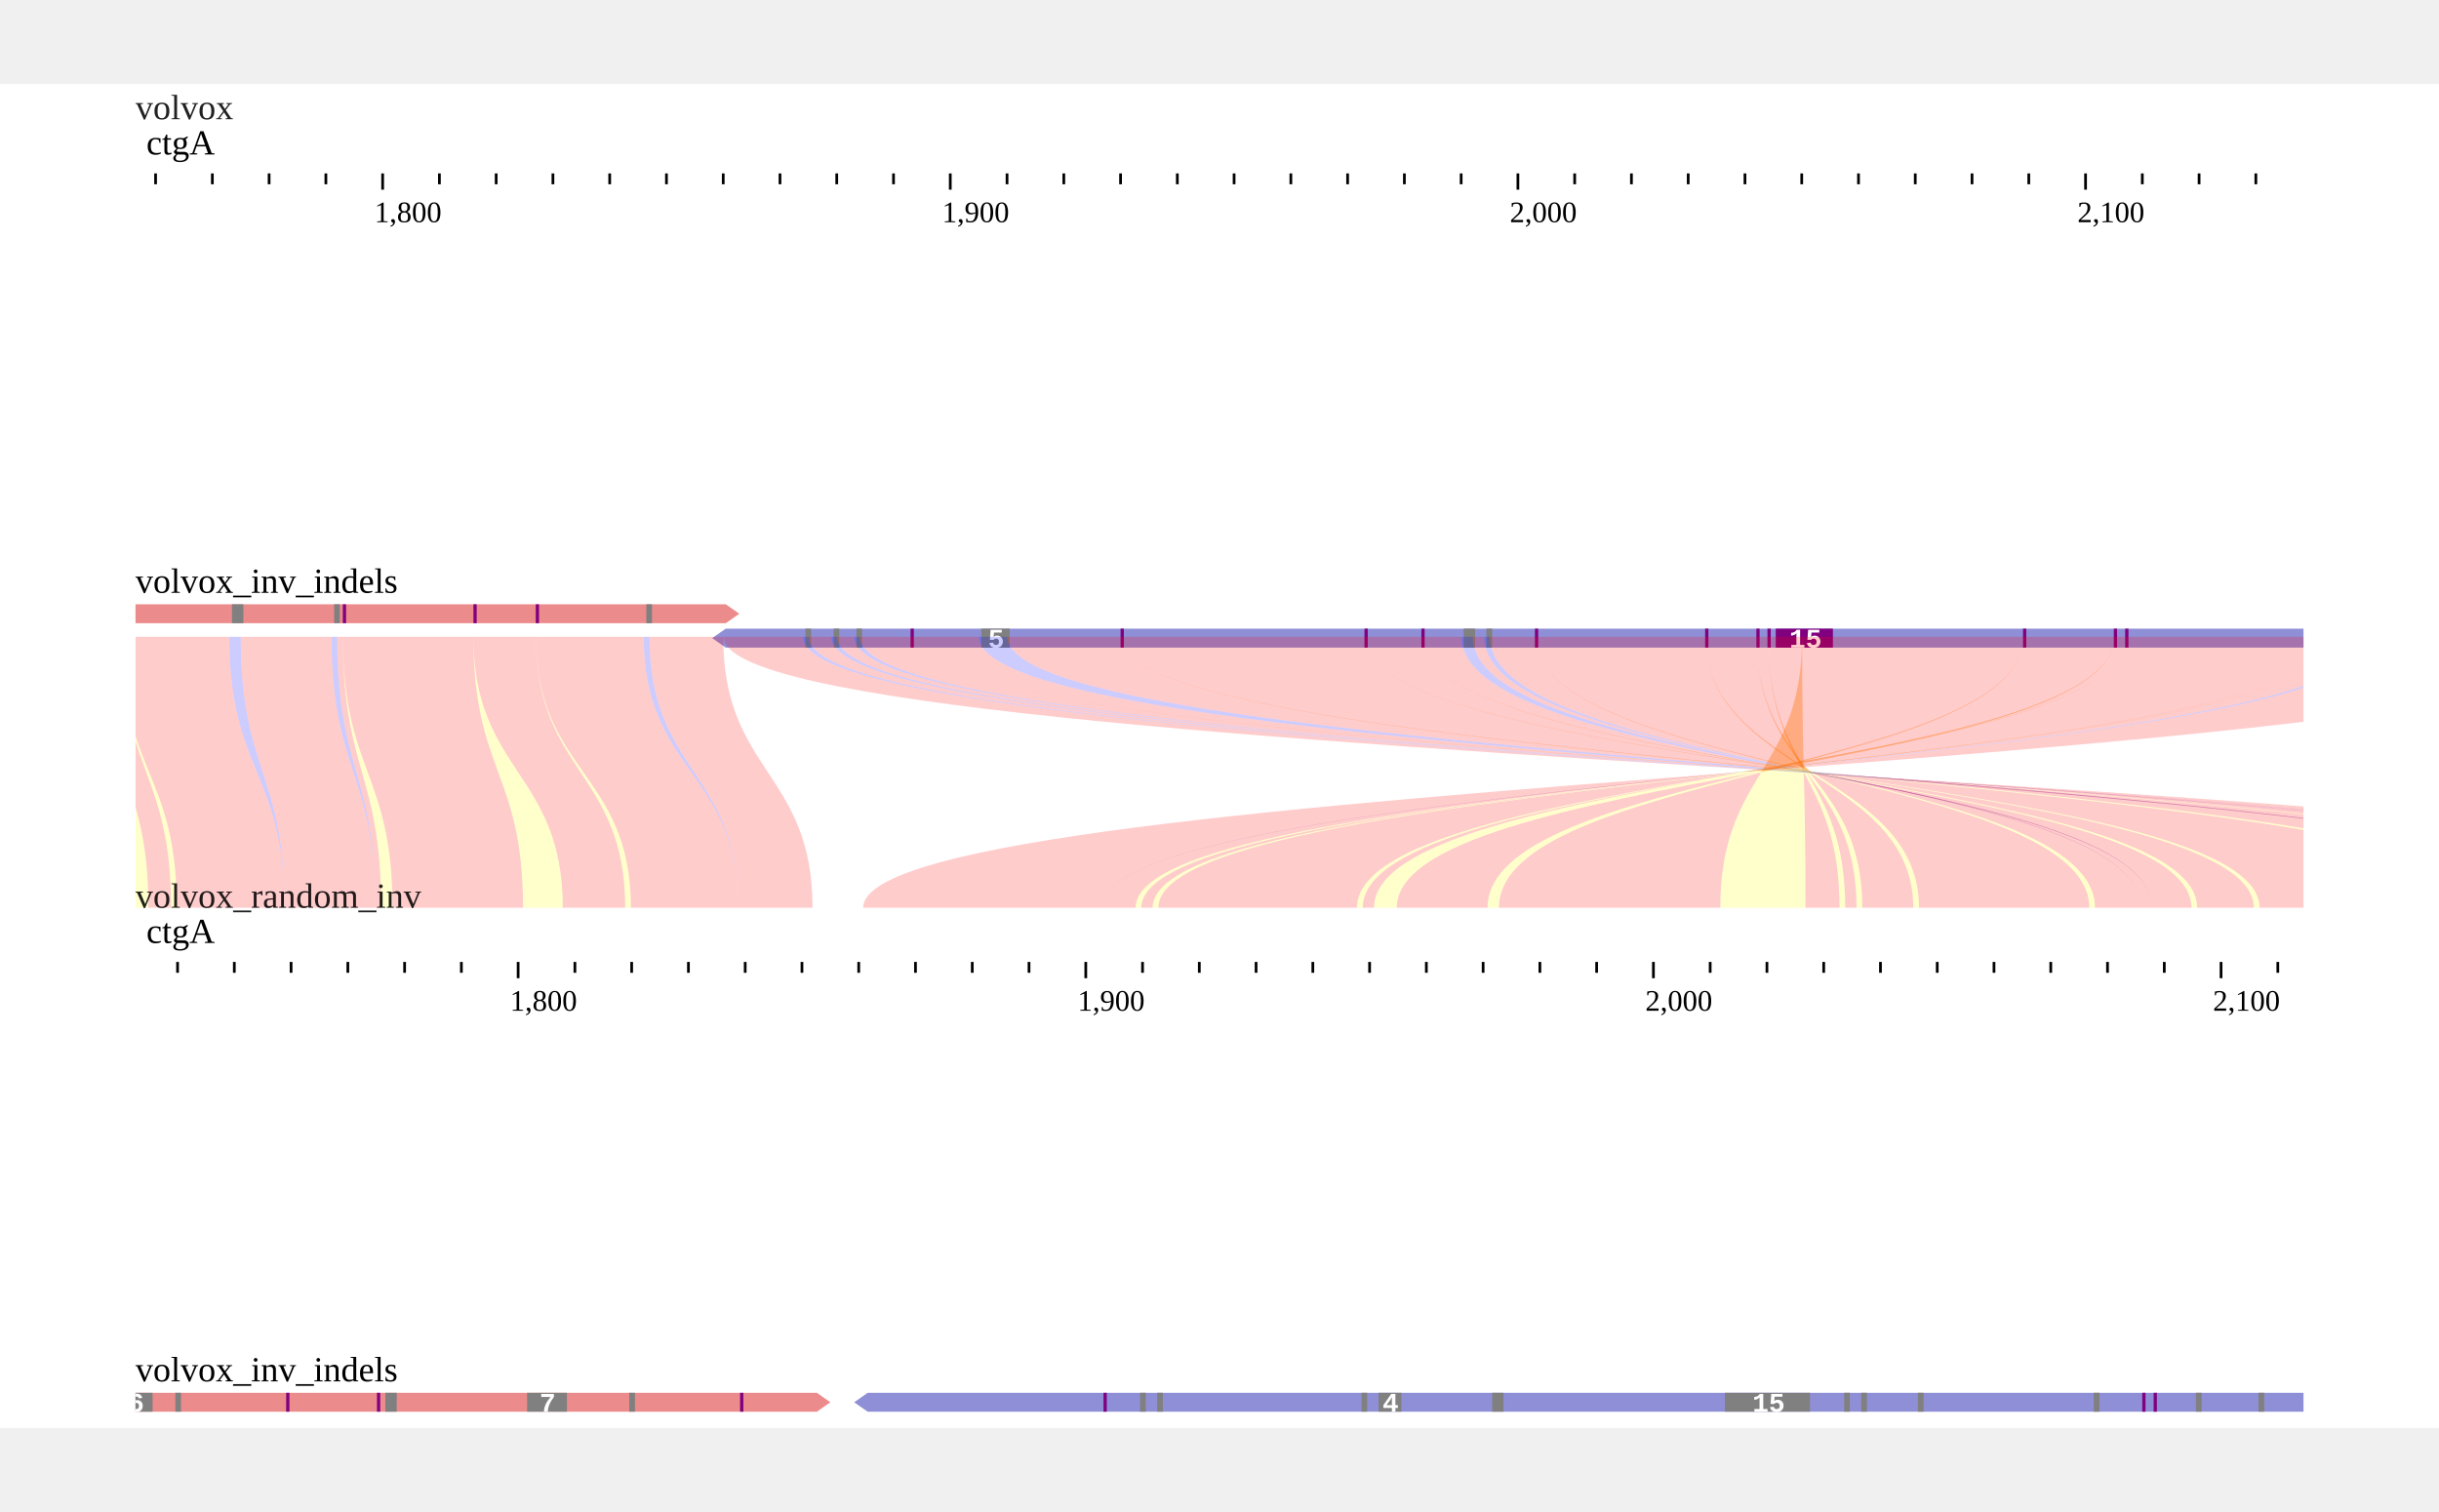
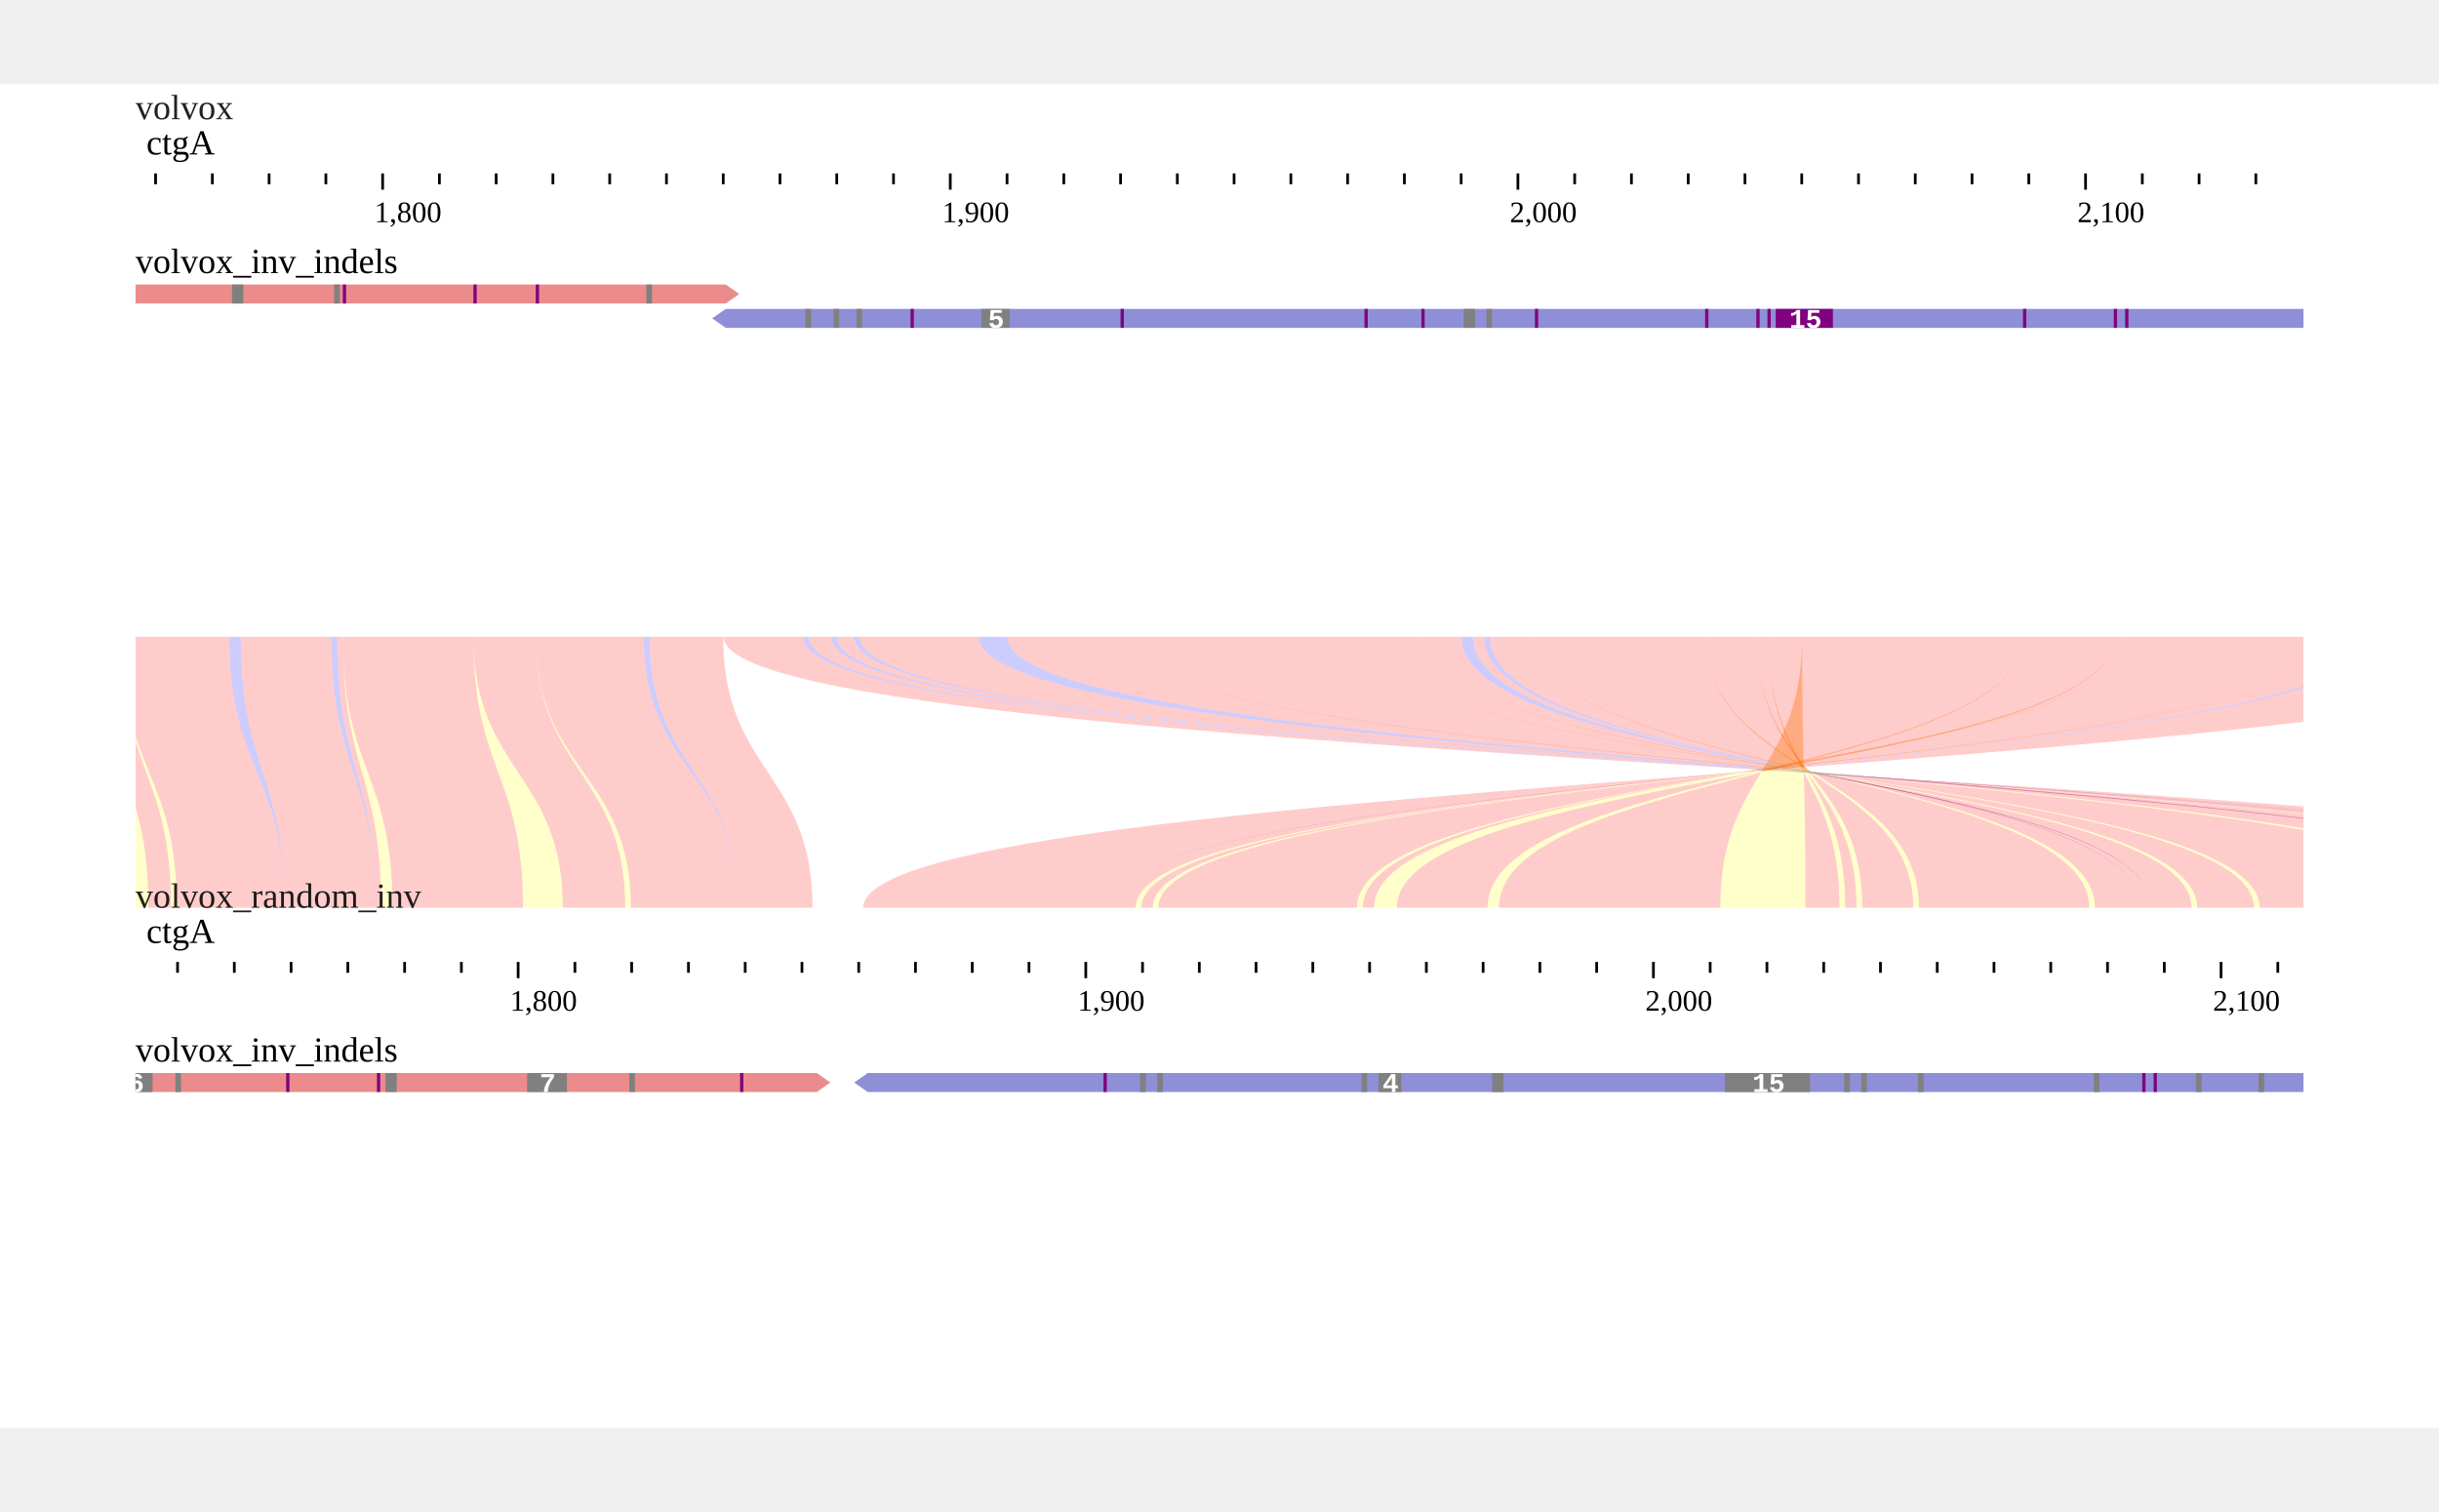
<svg xmlns="http://www.w3.org/2000/svg" width="800" height="496" viewBox="0,0,900,496">
  <rect width="900" height="496" fill="#ffffff" />
  <g transform="translate(50 13)">
    <g transform="translate(0)">
      <text x="0" font-size="13" fill-opacity="0.87" fill="#000000">volvox</text>
      <g>
        <defs>
          <clipPath id="clip-{volvox}ctgA:1756.4618436724566..2137.395342431762-0">
            <rect x="0" y="0" width="800" height="100" />
          </clipPath>
        </defs>
        <g transform="translate(0 0)">
          <g clip-path="url(#clip-{volvox}ctgA:1756.4618436724566..2137.395342431762-0)">
            <text x="4" y="13" font-size="13" fill="#000000">ctgA</text>
            <g transform="translate(0 20)">
              <line x1="-34.481" x2="-34.481" y1="0" y2="4" stroke-width="1" stroke="#000000" />
              <line x1="-13.535" x2="-13.535" y1="0" y2="4" stroke-width="1" stroke="#000000" />
              <line x1="7.411" x2="7.411" y1="0" y2="4" stroke-width="1" stroke="#000000" />
              <line x1="28.357" x2="28.357" y1="0" y2="4" stroke-width="1" stroke="#000000" />
              <line x1="49.303" x2="49.303" y1="0" y2="4" stroke-width="1" stroke="#000000" />
              <line x1="70.249" x2="70.249" y1="0" y2="4" stroke-width="1" stroke="#000000" />
              <line x1="91.195" x2="91.195" y1="0" y2="6" stroke-width="1" stroke="#000000" />
              <line x1="112.141" x2="112.141" y1="0" y2="4" stroke-width="1" stroke="#000000" />
              <line x1="133.087" x2="133.087" y1="0" y2="4" stroke-width="1" stroke="#000000" />
              <line x1="154.033" x2="154.033" y1="0" y2="4" stroke-width="1" stroke="#000000" />
              <line x1="174.979" x2="174.979" y1="0" y2="4" stroke-width="1" stroke="#000000" />
              <line x1="195.926" x2="195.926" y1="0" y2="4" stroke-width="1" stroke="#000000" />
              <line x1="216.872" x2="216.872" y1="0" y2="4" stroke-width="1" stroke="#000000" />
              <line x1="237.818" x2="237.818" y1="0" y2="4" stroke-width="1" stroke="#000000" />
              <line x1="258.764" x2="258.764" y1="0" y2="4" stroke-width="1" stroke="#000000" />
              <line x1="279.71" x2="279.71" y1="0" y2="4" stroke-width="1" stroke="#000000" />
              <line x1="300.656" x2="300.656" y1="0" y2="6" stroke-width="1" stroke="#000000" />
              <line x1="321.602" x2="321.602" y1="0" y2="4" stroke-width="1" stroke="#000000" />
              <line x1="342.548" x2="342.548" y1="0" y2="4" stroke-width="1" stroke="#000000" />
              <line x1="363.494" x2="363.494" y1="0" y2="4" stroke-width="1" stroke="#000000" />
              <line x1="384.44" x2="384.44" y1="0" y2="4" stroke-width="1" stroke="#000000" />
              <line x1="405.386" x2="405.386" y1="0" y2="4" stroke-width="1" stroke="#000000" />
              <line x1="426.332" x2="426.332" y1="0" y2="4" stroke-width="1" stroke="#000000" />
              <line x1="447.278" x2="447.278" y1="0" y2="4" stroke-width="1" stroke="#000000" />
              <line x1="468.224" x2="468.224" y1="0" y2="4" stroke-width="1" stroke="#000000" />
              <line x1="489.17" x2="489.17" y1="0" y2="4" stroke-width="1" stroke="#000000" />
              <line x1="510.116" x2="510.116" y1="0" y2="6" stroke-width="1" stroke="#000000" />
              <line x1="531.062" x2="531.062" y1="0" y2="4" stroke-width="1" stroke="#000000" />
              <line x1="552.008" x2="552.008" y1="0" y2="4" stroke-width="1" stroke="#000000" />
              <line x1="572.955" x2="572.955" y1="0" y2="4" stroke-width="1" stroke="#000000" />
              <line x1="593.901" x2="593.901" y1="0" y2="4" stroke-width="1" stroke="#000000" />
              <line x1="614.847" x2="614.847" y1="0" y2="4" stroke-width="1" stroke="#000000" />
              <line x1="635.793" x2="635.793" y1="0" y2="4" stroke-width="1" stroke="#000000" />
              <line x1="656.739" x2="656.739" y1="0" y2="4" stroke-width="1" stroke="#000000" />
              <line x1="677.685" x2="677.685" y1="0" y2="4" stroke-width="1" stroke="#000000" />
              <line x1="698.631" x2="698.631" y1="0" y2="4" stroke-width="1" stroke="#000000" />
              <line x1="719.577" x2="719.577" y1="0" y2="6" stroke-width="1" stroke="#000000" />
              <line x1="740.523" x2="740.523" y1="0" y2="4" stroke-width="1" stroke="#000000" />
              <line x1="761.469" x2="761.469" y1="0" y2="4" stroke-width="1" stroke="#000000" />
              <line x1="782.415" x2="782.415" y1="0" y2="4" stroke-width="1" stroke="#000000" />
              <line x1="803.361" x2="803.361" y1="0" y2="4" stroke-width="1" stroke="#000000" />
              <line x1="824.307" x2="824.307" y1="0" y2="4" stroke-width="1" stroke="#000000" />
              <text x="88.195" y="18" font-size="11" fill="#000000">1,800</text>
              <text x="297.656" y="18" font-size="11" fill="#000000">1,900</text>
              <text x="507.116" y="18" font-size="11" fill="#000000">2,000</text>
              <text x="716.577" y="18" font-size="11" fill="#000000">2,100</text>
            </g>
          </g>
        </g>
      </g>
    </g>
    <g transform="translate(0 43)">
-       <g transform="translate(0 118)">
+       <g transform="translate(0 0)">
        <g transform="translate(0 18)">
          <defs>
            <clipPath id="clip-jest">
              <rect x="0" y="0" width="800" height="100" />
            </clipPath>
          </defs>
          <g transform="translate(0 0)">
            <g clip-path="url(#clip-jest)">
              <g>
                <defs />
                <g>
                  <g>
                    <path fill="#EC8B8B" stroke="none" paint-order="stroke fill markers" d=" M -3676 0 L -3676 7 L 217.8 7 L 222.8 3.5 L 217.8 0 Z" />
                    <text fill="#fff" stroke="none" font-family="Courier New,monospace" font-size="10px" font-style="normal" font-weight="bold" text-decoration="normal" x="-3522.723" y="7" text-anchor="start" dominant-baseline="alphabetic">3</text>
                    <text fill="#fff" stroke="none" font-family="Courier New,monospace" font-size="10px" font-style="normal" font-weight="bold" text-decoration="normal" x="-3390.823" y="7" text-anchor="start" dominant-baseline="alphabetic">3</text>
                    <text fill="#fff" stroke="none" font-family="Courier New,monospace" font-size="10px" font-style="normal" font-weight="bold" text-decoration="normal" x="-3348.923" y="7" text-anchor="start" dominant-baseline="alphabetic">3</text>
                    <text fill="#fff" stroke="none" font-family="Courier New,monospace" font-size="10px" font-style="normal" font-weight="bold" text-decoration="normal" x="-3282.923" y="7" text-anchor="start" dominant-baseline="alphabetic">6</text>
                    <text fill="#fff" stroke="none" font-family="Courier New,monospace" font-size="10px" font-style="normal" font-weight="bold" text-decoration="normal" x="-3056.347" y="7" text-anchor="start" dominant-baseline="alphabetic">19</text>
                    <text fill="#fff" stroke="none" font-family="Courier New,monospace" font-size="10px" font-style="normal" font-weight="bold" text-decoration="normal" x="-2628.373" y="7" text-anchor="start" dominant-baseline="alphabetic">5</text>
                    <text fill="#fff" stroke="none" font-family="Courier New,monospace" font-size="10px" font-style="normal" font-weight="bold" text-decoration="normal" x="-2465.697" y="7" text-anchor="start" dominant-baseline="alphabetic">37</text>
                    <text fill="#fff" stroke="none" font-family="Courier New,monospace" font-size="10px" font-style="normal" font-weight="bold" text-decoration="normal" x="-2348.723" y="7" text-anchor="start" dominant-baseline="alphabetic">6</text>
                    <text fill="#fff" stroke="none" font-family="Courier New,monospace" font-size="10px" font-style="normal" font-weight="bold" text-decoration="normal" x="-2328.823" y="7" text-anchor="start" dominant-baseline="alphabetic">3</text>
                    <text fill="#fff" stroke="none" font-family="Courier New,monospace" font-size="10px" font-style="normal" font-weight="bold" text-decoration="normal" x="-2313.123" y="7" text-anchor="start" dominant-baseline="alphabetic">6</text>
                    <text fill="#fff" stroke="none" font-family="Courier New,monospace" font-size="10px" font-style="normal" font-weight="bold" text-decoration="normal" x="-2098.047" y="7" text-anchor="start" dominant-baseline="alphabetic">28</text>
                    <text fill="#fff" stroke="none" font-family="Courier New,monospace" font-size="10px" font-style="normal" font-weight="bold" text-decoration="normal" x="-1361.123" y="7" text-anchor="start" dominant-baseline="alphabetic">3</text>
                    <text fill="#fff" stroke="none" font-family="Courier New,monospace" font-size="10px" font-style="normal" font-weight="bold" text-decoration="normal" x="-1273.123" y="7" text-anchor="start" dominant-baseline="alphabetic">3</text>
                    <text fill="#fff" stroke="none" font-family="Courier New,monospace" font-size="10px" font-style="normal" font-weight="bold" text-decoration="normal" x="-1216.623" y="7" text-anchor="start" dominant-baseline="alphabetic">3</text>
                    <text fill="#fff" stroke="none" font-family="Courier New,monospace" font-size="10px" font-style="normal" font-weight="bold" text-decoration="normal" x="-1190.423" y="7" text-anchor="start" dominant-baseline="alphabetic">4</text>
                    <text fill="#fff" stroke="none" font-family="Courier New,monospace" font-size="10px" font-style="normal" font-weight="bold" text-decoration="normal" x="-449.973" y="7" text-anchor="start" dominant-baseline="alphabetic">3</text>
                    <text fill="#fff" stroke="none" font-family="Courier New,monospace" font-size="10px" font-style="normal" font-weight="bold" text-decoration="normal" x="-217.473" y="7" text-anchor="start" dominant-baseline="alphabetic">5</text>
                    <rect fill="#808080" stroke="none" x="35.6" y="0" width="4.2" height="7" />
                    <rect fill="#808080" stroke="none" x="73.3" y="0" width="2.1" height="7" />
                    <rect fill="purple" stroke="none" x="76.5" y="0" width="1.2" height="7" />
                    <rect fill="purple" stroke="none" x="124.7" y="0" width="1.2" height="7" />
                    <rect fill="purple" stroke="none" x="147.7" y="0" width="1.2" height="7" />
                    <rect fill="#808080" stroke="none" x="188.5" y="0" width="2.1" height="7" />
                    <text fill="white" stroke="none" font-family="Courier New,monospace" font-size="10px" font-style="normal" font-weight="bold" text-decoration="normal" x="-1888.647" y="7" text-anchor="start" dominant-baseline="alphabetic">42</text>
                    <text fill="white" stroke="none" font-family="Courier New,monospace" font-size="10px" font-style="normal" font-weight="bold" text-decoration="normal" x="-1400.547" y="7" text-anchor="start" dominant-baseline="alphabetic">10</text>
                    <path fill="#8F8FD8" stroke="none" paint-order="stroke fill markers" d=" M 212.8 12.5 L 217.8 16 L 915.3 16 L 915.3 9 L 217.8 9 Z" />
                    <rect fill="#808080" stroke="none" x="247.2" y="9" width="2.1" height="7" />
                    <rect fill="#808080" stroke="none" x="257.6" y="9" width="2.1" height="7" />
                    <rect fill="#808080" stroke="none" x="266" y="9" width="2.1" height="7" />
                    <rect fill="purple" stroke="none" x="286" y="9" width="1.2" height="7" />
                    <rect fill="#808080" stroke="none" x="312.1" y="9" width="10.5" height="7" />
                    <text fill="#fff" stroke="none" font-family="Courier New,monospace" font-size="10px" font-style="normal" font-weight="bold" text-decoration="normal" x="314.577" y="16" text-anchor="start" dominant-baseline="alphabetic">5</text>
                    <rect fill="purple" stroke="none" x="363.5" y="9" width="1.2" height="7" />
                    <rect fill="purple" stroke="none" x="453.5" y="9" width="1.2" height="7" />
                    <rect fill="purple" stroke="none" x="474.5" y="9" width="1.2" height="7" />
                    <rect fill="#808080" stroke="none" x="490.1" y="9" width="4.2" height="7" />
                    <rect fill="#808080" stroke="none" x="498.5" y="9" width="2.1" height="7" />
                    <rect fill="purple" stroke="none" x="516.4" y="9" width="1.2" height="7" />
                    <rect fill="purple" stroke="none" x="579.2" y="9" width="1.2" height="7" />
                    <rect fill="purple" stroke="none" x="598.1" y="9" width="1.2" height="7" />
                    <rect fill="purple" stroke="none" x="602.2" y="9" width="1.2" height="7" />
                    <rect fill="purple" stroke="none" x="696.5" y="9" width="1.2" height="7" />
                    <rect fill="purple" stroke="none" x="730" y="9" width="1.2" height="7" />
                    <rect fill="purple" stroke="none" x="734.2" y="9" width="1.2" height="7" />
                    <rect fill="purple" stroke="none" x="605.253" y="9" width="21.094" height="7" />
                    <text fill="white" stroke="none" font-family="Courier New,monospace" font-size="10px" font-style="normal" font-weight="bold" text-decoration="normal" x="610.253" y="16" text-anchor="start" dominant-baseline="alphabetic">15</text>
                  </g>
                </g>
              </g>
            </g>
          </g>
        </g>
        <g>
          <text x="0" y="5" fill="#000000" font-size="13" dominant-baseline="hanging">volvox_inv_indels</text>
        </g>
      </g>
    </g>
  </g>
  <g transform="translate(0 191)">
    <defs>
      <clipPath id="synclip-1">
        <rect x="0" y="0" width="800" height="100" />
      </clipPath>
    </defs>
    <g transform="translate(50 13)" clip-path="url(#synclip-1)">
      <g>
        <defs />
        <g>
          <g>
            <path fill="none" stroke="#f003" paint-order="fill stroke markers" d="" stroke-miterlimit="10" />
            <path fill="#ff03" stroke="none" paint-order="stroke fill markers" d=" M -13.535 0 L -13.535 0 C -13.535 50 4.762 50 4.762 100 L -7.806 100 C -7.806 50 -13.535 50 -13.535 0 Z" />
            <path fill="#f003" stroke="none" paint-order="stroke fill markers" d=" M -13.535 0 L -5.157 0 C -5.157 50 13.141 50 13.141 100 L 4.762 100 C 4.762 50 -13.535 50 -13.535 0 Z" />
            <path fill="#ff03" stroke="none" paint-order="stroke fill markers" d=" M -5.157 0 L -5.157 0 C -5.157 50 15.235 50 15.235 100 L 13.141 100 C 13.141 50 -5.157 50 -5.157 0 Z" />
            <path fill="#f003" stroke="none" paint-order="stroke fill markers" d=" M -5.157 0 L 34.641 0 C 34.641 50 55.033 50 55.033 100 L 15.235 100 C 15.235 50 -5.157 50 -5.157 0 Z" />
            <path fill="#00f3" stroke="none" paint-order="stroke fill markers" d=" M 34.641 0 L 38.83 0 C 38.83 50 55.033 50 55.033 100 L 55.033 100 C 55.033 50 34.641 50 34.641 0 Z" />
            <path fill="#f003" stroke="none" paint-order="stroke fill markers" d=" M 38.83 0 L 72.344 0 C 72.344 50 88.546 50 88.546 100 L 55.033 100 C 55.033 50 38.83 50 38.83 0 Z" />
            <path fill="#00f3" stroke="none" paint-order="stroke fill markers" d=" M 72.344 0 L 74.438 0 C 74.438 50 88.546 50 88.546 100 L 88.546 100 C 88.546 50 72.344 50 72.344 0 Z" />
            <path fill="#f003" stroke="none" paint-order="stroke fill markers" d=" M 74.438 0 L 76.533 0 C 76.533 50 90.641 50 90.641 100 L 88.546 100 C 88.546 50 74.438 50 74.438 0 Z" />
            <path fill="#ff03" stroke="none" paint-order="stroke fill markers" d=" M 76.533 0 L 76.533 0 C 76.533 50 94.83 50 94.83 100 L 90.641 100 C 90.641 50 76.533 50 76.533 0 Z" />
            <path fill="#f003" stroke="none" paint-order="stroke fill markers" d=" M 76.533 0 L 124.709 0 C 124.709 50 143.006 50 143.006 100 L 94.83 100 C 94.83 50 76.533 50 76.533 0 Z" />
            <path fill="#ff03" stroke="none" paint-order="stroke fill markers" d=" M 124.709 0 L 124.709 0 C 124.709 50 157.668 50 157.668 100 L 143.006 100 C 143.006 50 124.709 50 124.709 0 Z" />
            <path fill="#f003" stroke="none" paint-order="stroke fill markers" d=" M 124.709 0 L 147.75 0 C 147.75 50 180.709 50 180.709 100 L 157.668 100 C 157.668 50 124.709 50 124.709 0 Z" />
            <path fill="#ff03" stroke="none" paint-order="stroke fill markers" d=" M 147.75 0 L 147.75 0 C 147.75 50 182.804 50 182.804 100 L 180.709 100 C 180.709 50 147.75 50 147.75 0 Z" />
            <path fill="#f003" stroke="none" paint-order="stroke fill markers" d=" M 147.75 0 L 187.547 0 C 187.547 50 222.601 50 222.601 100 L 182.804 100 C 182.804 50 147.75 50 147.75 0 Z" />
            <path fill="#00f3" stroke="none" paint-order="stroke fill markers" d=" M 187.547 0 L 189.642 0 C 189.642 50 222.601 50 222.601 100 L 222.601 100 C 222.601 50 187.547 50 187.547 0 Z" />
            <path fill="#f003" stroke="none" paint-order="stroke fill markers" d=" M 189.642 0 L 216.872 0 C 216.872 50 249.831 50 249.831 100 L 222.601 100 C 222.601 50 189.642 50 189.642 0 Z" />
            <path fill="#f003" stroke="none" paint-order="stroke fill markers" d=" M 217 0 L 246.324 0 C 246.324 50 980.676 50 980.676 100 L 1010 100 C 1010 50 217 50 217 0 Z" />
            <path fill="#00f3" stroke="none" paint-order="stroke fill markers" d=" M 246.324 0 L 248.419 0 C 248.419 50 980.676 50 980.676 100 L 980.676 100 C 980.676 50 246.324 50 246.324 0 Z" />
            <path fill="#f003" stroke="none" paint-order="stroke fill markers" d=" M 248.419 0 L 256.798 0 C 256.798 50 972.297 50 972.297 100 L 980.676 100 C 980.676 50 248.419 50 248.419 0 Z" />
            <path fill="#00f3" stroke="none" paint-order="stroke fill markers" d=" M 256.798 0 L 258.892 0 C 258.892 50 972.297 50 972.297 100 L 972.297 100 C 972.297 50 256.798 50 256.798 0 Z" />
            <path fill="#f003" stroke="none" paint-order="stroke fill markers" d=" M 258.892 0 L 265.176 0 C 265.176 50 966.013 50 966.013 100 L 972.297 100 C 972.297 50 258.892 50 258.892 0 Z" />
            <path fill="#00f3" stroke="none" paint-order="stroke fill markers" d=" M 265.176 0 L 267.271 0 C 267.271 50 966.013 50 966.013 100 L 966.013 100 C 966.013 50 265.176 50 265.176 0 Z" />
            <path fill="#f003" stroke="none" paint-order="stroke fill markers" d=" M 267.271 0 L 286.122 0 C 286.122 50 947.162 50 947.162 100 L 966.013 100 C 966.013 50 267.271 50 267.271 0 Z" />
            <path fill="#ff03" stroke="none" paint-order="stroke fill markers" d=" M 286.122 0 L 286.122 0 C 286.122 50 945.067 50 945.067 100 L 947.162 100 C 947.162 50 286.122 50 286.122 0 Z" />
            <path fill="#f003" stroke="none" paint-order="stroke fill markers" d=" M 286.122 0 L 311.257 0 C 311.257 50 919.932 50 919.932 100 L 945.067 100 C 945.067 50 286.122 50 286.122 0 Z" />
            <path fill="#00f3" stroke="none" paint-order="stroke fill markers" d=" M 311.257 0 L 321.73 0 C 321.73 50 919.932 50 919.932 100 L 919.932 100 C 919.932 50 311.257 50 311.257 0 Z" />
            <path fill="#f003" stroke="none" paint-order="stroke fill markers" d=" M 321.73 0 L 363.622 0 C 363.622 50 878.04 50 878.04 100 L 919.932 100 C 919.932 50 321.73 50 321.73 0 Z" />
            <path fill="#ff03" stroke="none" paint-order="stroke fill markers" d=" M 363.622 0 L 363.622 0 C 363.622 50 873.851 50 873.851 100 L 878.04 100 C 878.04 50 363.622 50 363.622 0 Z" />
            <path fill="#f003" stroke="none" paint-order="stroke fill markers" d=" M 363.622 0 L 453.69 0 C 453.69 50 783.783 50 783.783 100 L 873.851 100 C 873.851 50 363.622 50 363.622 0 Z" />
            <path fill="#ff03" stroke="none" paint-order="stroke fill markers" d=" M 453.69 0 L 453.69 0 C 453.69 50 781.688 50 781.688 100 L 783.783 100 C 783.783 50 453.69 50 453.69 0 Z" />
            <path fill="#f003" stroke="none" paint-order="stroke fill markers" d=" M 453.69 0 L 474.636 0 C 474.636 50 760.742 50 760.742 100 L 781.688 100 C 781.688 50 453.69 50 453.69 0 Z" />
            <path fill="#ff03" stroke="none" paint-order="stroke fill markers" d=" M 474.636 0 L 474.636 0 C 474.636 50 758.647 50 758.647 100 L 760.742 100 C 760.742 50 474.636 50 474.636 0 Z" />
            <path fill="#f003" stroke="none" paint-order="stroke fill markers" d=" M 474.636 0 L 489.299 0 C 489.299 50 743.985 50 743.985 100 L 758.647 100 C 758.647 50 474.636 50 474.636 0 Z" />
            <path fill="#00f3" stroke="none" paint-order="stroke fill markers" d=" M 489.299 0 L 493.488 0 C 493.488 50 743.985 50 743.985 100 L 743.985 100 C 743.985 50 489.299 50 489.299 0 Z" />
            <path fill="#f003" stroke="none" paint-order="stroke fill markers" d=" M 493.488 0 L 497.677 0 C 497.677 50 739.796 50 739.796 100 L 743.985 100 C 743.985 50 493.488 50 493.488 0 Z" />
            <path fill="#00f3" stroke="none" paint-order="stroke fill markers" d=" M 497.677 0 L 499.772 0 C 499.772 50 739.796 50 739.796 100 L 739.796 100 C 739.796 50 497.677 50 497.677 0 Z" />
            <path fill="#f003" stroke="none" paint-order="stroke fill markers" d=" M 499.772 0 L 516.529 0 C 516.529 50 723.039 50 723.039 100 L 739.796 100 C 739.796 50 499.772 50 499.772 0 Z" />
            <path fill="#ff03" stroke="none" paint-order="stroke fill markers" d=" M 516.529 0 L 516.529 0 C 516.529 50 720.944 50 720.944 100 L 723.039 100 C 723.039 50 516.529 50 516.529 0 Z" />
            <path fill="#f003" stroke="none" paint-order="stroke fill markers" d=" M 516.529 0 L 579.367 0 C 579.367 50 658.106 50 658.106 100 L 720.944 100 C 720.944 50 516.529 50 516.529 0 Z" />
            <path fill="#ff03" stroke="none" paint-order="stroke fill markers" d=" M 579.367 0 L 579.367 0 C 579.367 50 656.012 50 656.012 100 L 658.106 100 C 658.106 50 579.367 50 579.367 0 Z" />
            <path fill="#f003" stroke="none" paint-order="stroke fill markers" d=" M 579.367 0 L 598.218 0 C 598.218 50 637.16 50 637.16 100 L 656.012 100 C 656.012 50 579.367 50 579.367 0 Z" />
            <path fill="#ff03" stroke="none" paint-order="stroke fill markers" d=" M 598.218 0 L 598.218 0 C 598.218 50 635.066 50 635.066 100 L 637.16 100 C 637.16 50 598.218 50 598.218 0 Z" />
            <path fill="#f003" stroke="none" paint-order="stroke fill markers" d=" M 598.218 0 L 602.407 0 C 602.407 50 630.876 50 630.876 100 L 635.066 100 C 635.066 50 598.218 50 598.218 0 Z" />
            <path fill="#ff03" stroke="none" paint-order="stroke fill markers" d=" M 602.407 0 L 602.407 0 C 602.407 50 628.782 50 628.782 100 L 630.876 100 C 630.876 50 602.407 50 602.407 0 Z" />
            <path fill="#f003" stroke="none" paint-order="stroke fill markers" d=" M 602.407 0 L 614.975 0 C 614.975 50 616.214 50 616.214 100 L 628.782 100 C 628.782 50 602.407 50 602.407 0 Z" />
            <path fill="#ff03" stroke="none" paint-order="stroke fill markers" d=" M 614.975 0 L 614.975 0 C 614.975 50 584.795 50 584.795 100 L 616.214 100 C 616.214 50 614.975 50 614.975 0 Z" />
            <path fill="#f003" stroke="none" paint-order="stroke fill markers" d=" M 614.975 0 L 696.665 0 C 696.665 50 503.105 50 503.105 100 L 584.795 100 C 584.795 50 614.975 50 614.975 0 Z" />
            <path fill="#ff03" stroke="none" paint-order="stroke fill markers" d=" M 696.665 0 L 696.665 0 C 696.665 50 498.916 50 498.916 100 L 503.105 100 C 503.105 50 696.665 50 696.665 0 Z" />
            <path fill="#f003" stroke="none" paint-order="stroke fill markers" d=" M 696.665 0 L 730.178 0 C 730.178 50 465.403 50 465.403 100 L 498.916 100 C 498.916 50 696.665 50 696.665 0 Z" />
            <path fill="#ff03" stroke="none" paint-order="stroke fill markers" d=" M 730.178 0 L 730.178 0 C 730.178 50 457.024 50 457.024 100 L 465.403 100 C 465.403 50 730.178 50 730.178 0 Z" />
            <path fill="#f003" stroke="none" paint-order="stroke fill markers" d=" M 730.178 0 L 734.368 0 C 734.368 50 452.835 50 452.835 100 L 457.024 100 C 457.024 50 730.178 50 730.178 0 Z" />
            <path fill="#ff03" stroke="none" paint-order="stroke fill markers" d=" M 734.368 0 L 734.368 0 C 734.368 50 450.74 50 450.74 100 L 452.835 100 C 452.835 50 734.368 50 734.368 0 Z" />
            <path fill="#f003" stroke="none" paint-order="stroke fill markers" d=" M 734.368 0 L 807.679 0 C 807.679 50 377.429 50 377.429 100 L 450.74 100 C 450.74 50 734.368 50 734.368 0 Z" />
            <path fill="#ff03" stroke="none" paint-order="stroke fill markers" d=" M 807.679 0 L 807.679 0 C 807.679 50 375.335 50 375.335 100 L 377.429 100 C 377.429 50 807.679 50 807.679 0 Z" />
            <path fill="#f003" stroke="none" paint-order="stroke fill markers" d=" M 807.679 0 L 811.868 0 C 811.868 50 371.145 50 371.145 100 L 375.335 100 C 375.335 50 807.679 50 807.679 0 Z" />
            <path fill="#ff03" stroke="none" paint-order="stroke fill markers" d=" M 811.868 0 L 811.868 0 C 811.868 50 369.051 50 369.051 100 L 371.145 100 C 371.145 50 811.868 50 811.868 0 Z" />
            <path fill="#f003" stroke="none" paint-order="stroke fill markers" d=" M 811.868 0 L 824.436 0 C 824.436 50 356.483 50 356.483 100 L 369.051 100 C 369.051 50 811.868 50 811.868 0 Z" />
            <path fill="#00f3" stroke="none" paint-order="stroke fill markers" d=" M 824.436 0 L 826.53 0 C 826.53 50 356.483 50 356.483 100 L 356.483 100 C 356.483 50 824.436 50 824.436 0 Z" />
            <path fill="#f003" stroke="none" paint-order="stroke fill markers" d=" M 826.53 0 L 914.504 0 C 914.504 50 268.51 50 268.51 100 L 356.483 100 C 356.483 50 826.53 50 826.53 0 Z" />
          </g>
        </g>
      </g>
    </g>
    <g transform="translate(0 100)">
      <g transform="translate(50 13)">
        <g transform="translate(0)">
          <text x="0" font-size="13" fill-opacity="0.87" fill="#000000">volvox_random_inv</text>
          <g>
            <defs>
              <clipPath id="clip-{volvox_random_inv}ctgA:1732.5910000000001..2113.524498759305-0">
                <rect x="0" y="0" width="800" height="100" />
              </clipPath>
            </defs>
            <g transform="translate(0 0)">
              <g clip-path="url(#clip-{volvox_random_inv}ctgA:1732.5910000000001..2113.524498759305-0)">
                <text x="4" y="13" font-size="13" fill="#000000">ctgA</text>
                <g transform="translate(0 20)">
                  <line x1="-26.373" x2="-26.373" y1="0" y2="4" stroke-width="1" stroke="#000000" />
                  <line x1="-5.427" x2="-5.427" y1="0" y2="4" stroke-width="1" stroke="#000000" />
                  <line x1="15.519" x2="15.519" y1="0" y2="4" stroke-width="1" stroke="#000000" />
                  <line x1="36.465" x2="36.465" y1="0" y2="4" stroke-width="1" stroke="#000000" />
                  <line x1="57.411" x2="57.411" y1="0" y2="4" stroke-width="1" stroke="#000000" />
                  <line x1="78.357" x2="78.357" y1="0" y2="4" stroke-width="1" stroke="#000000" />
                  <line x1="99.303" x2="99.303" y1="0" y2="4" stroke-width="1" stroke="#000000" />
                  <line x1="120.249" x2="120.249" y1="0" y2="4" stroke-width="1" stroke="#000000" />
                  <line x1="141.195" x2="141.195" y1="0" y2="6" stroke-width="1" stroke="#000000" />
                  <line x1="162.141" x2="162.141" y1="0" y2="4" stroke-width="1" stroke="#000000" />
                  <line x1="183.087" x2="183.087" y1="0" y2="4" stroke-width="1" stroke="#000000" />
                  <line x1="204.033" x2="204.033" y1="0" y2="4" stroke-width="1" stroke="#000000" />
                  <line x1="224.979" x2="224.979" y1="0" y2="4" stroke-width="1" stroke="#000000" />
                  <line x1="245.926" x2="245.926" y1="0" y2="4" stroke-width="1" stroke="#000000" />
                  <line x1="266.872" x2="266.872" y1="0" y2="4" stroke-width="1" stroke="#000000" />
                  <line x1="287.818" x2="287.818" y1="0" y2="4" stroke-width="1" stroke="#000000" />
                  <line x1="308.764" x2="308.764" y1="0" y2="4" stroke-width="1" stroke="#000000" />
                  <line x1="329.71" x2="329.71" y1="0" y2="4" stroke-width="1" stroke="#000000" />
                  <line x1="350.656" x2="350.656" y1="0" y2="6" stroke-width="1" stroke="#000000" />
                  <line x1="371.602" x2="371.602" y1="0" y2="4" stroke-width="1" stroke="#000000" />
                  <line x1="392.548" x2="392.548" y1="0" y2="4" stroke-width="1" stroke="#000000" />
                  <line x1="413.494" x2="413.494" y1="0" y2="4" stroke-width="1" stroke="#000000" />
                  <line x1="434.44" x2="434.44" y1="0" y2="4" stroke-width="1" stroke="#000000" />
                  <line x1="455.386" x2="455.386" y1="0" y2="4" stroke-width="1" stroke="#000000" />
                  <line x1="476.332" x2="476.332" y1="0" y2="4" stroke-width="1" stroke="#000000" />
                  <line x1="497.278" x2="497.278" y1="0" y2="4" stroke-width="1" stroke="#000000" />
                  <line x1="518.224" x2="518.224" y1="0" y2="4" stroke-width="1" stroke="#000000" />
                  <line x1="539.17" x2="539.17" y1="0" y2="4" stroke-width="1" stroke="#000000" />
                  <line x1="560.116" x2="560.116" y1="0" y2="6" stroke-width="1" stroke="#000000" />
                  <line x1="581.062" x2="581.062" y1="0" y2="4" stroke-width="1" stroke="#000000" />
                  <line x1="602.008" x2="602.008" y1="0" y2="4" stroke-width="1" stroke="#000000" />
                  <line x1="622.955" x2="622.955" y1="0" y2="4" stroke-width="1" stroke="#000000" />
                  <line x1="643.901" x2="643.901" y1="0" y2="4" stroke-width="1" stroke="#000000" />
                  <line x1="664.847" x2="664.847" y1="0" y2="4" stroke-width="1" stroke="#000000" />
                  <line x1="685.793" x2="685.793" y1="0" y2="4" stroke-width="1" stroke="#000000" />
                  <line x1="706.739" x2="706.739" y1="0" y2="4" stroke-width="1" stroke="#000000" />
                  <line x1="727.685" x2="727.685" y1="0" y2="4" stroke-width="1" stroke="#000000" />
                  <line x1="748.631" x2="748.631" y1="0" y2="4" stroke-width="1" stroke="#000000" />
                  <line x1="769.577" x2="769.577" y1="0" y2="6" stroke-width="1" stroke="#000000" />
                  <line x1="790.523" x2="790.523" y1="0" y2="4" stroke-width="1" stroke="#000000" />
                  <line x1="811.469" x2="811.469" y1="0" y2="4" stroke-width="1" stroke="#000000" />
                  <line x1="832.415" x2="832.415" y1="0" y2="4" stroke-width="1" stroke="#000000" />
                  <text x="138.195" y="18" font-size="11" fill="#000000">1,800</text>
                  <text x="347.656" y="18" font-size="11" fill="#000000">1,900</text>
                  <text x="557.116" y="18" font-size="11" fill="#000000">2,000</text>
                  <text x="766.577" y="18" font-size="11" fill="#000000">2,100</text>
                </g>
              </g>
            </g>
          </g>
        </g>
        <g transform="translate(0 43)">
-           <g transform="translate(0 118)">
+           <g transform="translate(0 0)">
            <g transform="translate(0 18)">
              <defs>
                <clipPath id="clip-jest">
                  <rect x="0" y="0" width="800" height="100" />
                </clipPath>
              </defs>
              <g transform="translate(0 0)">
                <g clip-path="url(#clip-jest)">
                  <g>
                    <defs />
                    <g>
                      <g>
                        <path fill="#EC8B8B" stroke="none" paint-order="stroke fill markers" d=" M -3619.5 0 L -3619.5 7 L 251.4 7 L 256.4 3.5 L 251.4 0 Z" />
                        <text fill="#fff" stroke="none" font-family="Courier New,monospace" font-size="10px" font-style="normal" font-weight="bold" text-decoration="normal" x="-3562.523" y="7" text-anchor="start" dominant-baseline="alphabetic">3</text>
                        <text fill="#fff" stroke="none" font-family="Courier New,monospace" font-size="10px" font-style="normal" font-weight="bold" text-decoration="normal" x="-3254.623" y="7" text-anchor="start" dominant-baseline="alphabetic">3</text>
                        <text fill="#fff" stroke="none" font-family="Courier New,monospace" font-size="10px" font-style="normal" font-weight="bold" text-decoration="normal" x="-2551.873" y="7" text-anchor="start" dominant-baseline="alphabetic">4</text>
                        <text fill="#fff" stroke="none" font-family="Courier New,monospace" font-size="10px" font-style="normal" font-weight="bold" text-decoration="normal" x="-2374.923" y="7" text-anchor="start" dominant-baseline="alphabetic">5</text>
                        <text fill="#fff" stroke="none" font-family="Courier New,monospace" font-size="10px" font-style="normal" font-weight="bold" text-decoration="normal" x="-2352.923" y="7" text-anchor="start" dominant-baseline="alphabetic">8</text>
                        <text fill="#fff" stroke="none" font-family="Courier New,monospace" font-size="10px" font-style="normal" font-weight="bold" text-decoration="normal" x="-2329.873" y="7" text-anchor="start" dominant-baseline="alphabetic">4</text>
                        <text fill="#fff" stroke="none" font-family="Courier New,monospace" font-size="10px" font-style="normal" font-weight="bold" text-decoration="normal" x="-1976.547" y="7" text-anchor="start" dominant-baseline="alphabetic">42</text>
                        <text fill="#fff" stroke="none" font-family="Courier New,monospace" font-size="10px" font-style="normal" font-weight="bold" text-decoration="normal" x="-1505.623" y="7" text-anchor="start" dominant-baseline="alphabetic">3</text>
                        <text fill="#fff" stroke="none" font-family="Courier New,monospace" font-size="10px" font-style="normal" font-weight="bold" text-decoration="normal" x="-1398.447" y="7" text-anchor="start" dominant-baseline="alphabetic">10</text>
                        <text fill="#fff" stroke="none" font-family="Courier New,monospace" font-size="10px" font-style="normal" font-weight="bold" text-decoration="normal" x="-423.773" y="7" text-anchor="start" dominant-baseline="alphabetic">6</text>
                        <text fill="#fff" stroke="none" font-family="Courier New,monospace" font-size="10px" font-style="normal" font-weight="bold" text-decoration="normal" x="-177.673" y="7" text-anchor="start" dominant-baseline="alphabetic">7</text>
                        <text fill="#fff" stroke="none" font-family="Courier New,monospace" font-size="10px" font-style="normal" font-weight="bold" text-decoration="normal" x="-137.873" y="7" text-anchor="start" dominant-baseline="alphabetic">5</text>
                        <rect fill="#808080" stroke="none" x="-6.3" y="0" width="12.6" height="7" />
                        <text fill="#fff" stroke="none" font-family="Courier New,monospace" font-size="10px" font-style="normal" font-weight="bold" text-decoration="normal" x="-2.773" y="7" text-anchor="start" dominant-baseline="alphabetic">6</text>
                        <rect fill="#808080" stroke="none" x="14.7" y="0" width="2.1" height="7" />
                        <rect fill="purple" stroke="none" x="55.6" y="0" width="1.2" height="7" />
                        <rect fill="purple" stroke="none" x="89.1" y="0" width="1.2" height="7" />
                        <rect fill="#808080" stroke="none" x="92.2" y="0" width="4.2" height="7" />
                        <rect fill="#808080" stroke="none" x="144.5" y="0" width="14.7" height="7" />
                        <text fill="#fff" stroke="none" font-family="Courier New,monospace" font-size="10px" font-style="normal" font-weight="bold" text-decoration="normal" x="149.077" y="7" text-anchor="start" dominant-baseline="alphabetic">7</text>
                        <rect fill="#808080" stroke="none" x="182.2" y="0" width="2.1" height="7" />
                        <rect fill="purple" stroke="none" x="223.1" y="0" width="1.2" height="7" />
                        <text fill="white" stroke="none" font-family="Courier New,monospace" font-size="10px" font-style="normal" font-weight="bold" text-decoration="normal" x="-3028.047" y="7" text-anchor="start" dominant-baseline="alphabetic">19</text>
                        <text fill="white" stroke="none" font-family="Courier New,monospace" font-size="10px" font-style="normal" font-weight="bold" text-decoration="normal" x="-2506.547" y="7" text-anchor="start" dominant-baseline="alphabetic">37</text>
                        <text fill="white" stroke="none" font-family="Courier New,monospace" font-size="10px" font-style="normal" font-weight="bold" text-decoration="normal" x="-2198.647" y="7" text-anchor="start" dominant-baseline="alphabetic">28</text>
                        <path fill="#8F8FD8" stroke="none" paint-order="stroke fill markers" d=" M 265.2 3.5 L 270.2 7 L 1011.7 7 L 1011.7 0 L 270.2 0 Z" />
                        <rect fill="purple" stroke="none" x="357.2" y="0" width="1.2" height="7" />
                        <rect fill="#808080" stroke="none" x="370.7" y="0" width="2.1" height="7" />
                        <rect fill="#808080" stroke="none" x="377" y="0" width="2.1" height="7" />
                        <rect fill="#808080" stroke="none" x="452.4" y="0" width="2.1" height="7" />
                        <rect fill="#808080" stroke="none" x="458.7" y="0" width="8.4" height="7" />
                        <text fill="#fff" stroke="none" font-family="Courier New,monospace" font-size="10px" font-style="normal" font-weight="bold" text-decoration="normal" x="460.127" y="7" text-anchor="start" dominant-baseline="alphabetic">4</text>
                        <rect fill="#808080" stroke="none" x="500.6" y="0" width="4.2" height="7" />
                        <rect fill="#808080" stroke="none" x="586.5" y="0" width="31.4" height="7" />
                        <text fill="#fff" stroke="none" font-family="Courier New,monospace" font-size="10px" font-style="normal" font-weight="bold" text-decoration="normal" x="596.653" y="7" text-anchor="start" dominant-baseline="alphabetic">15</text>
                        <rect fill="#808080" stroke="none" x="630.5" y="0" width="2.1" height="7" />
                        <rect fill="#808080" stroke="none" x="636.8" y="0" width="2.1" height="7" />
                        <rect fill="#808080" stroke="none" x="657.7" y="0" width="2.1" height="7" />
                        <rect fill="#808080" stroke="none" x="722.6" y="0" width="2.1" height="7" />
                        <rect fill="purple" stroke="none" x="740.5" y="0" width="1.2" height="7" />
                        <rect fill="purple" stroke="none" x="744.7" y="0" width="1.2" height="7" />
                        <rect fill="#808080" stroke="none" x="760.3" y="0" width="2.1" height="7" />
                        <rect fill="#808080" stroke="none" x="783.4" y="0" width="2.1" height="7" />
                      </g>
                    </g>
                  </g>
                </g>
              </g>
            </g>
            <g>
              <text x="0" y="5" fill="#000000" font-size="13" dominant-baseline="hanging">volvox_inv_indels</text>
            </g>
          </g>
        </g>
      </g>
    </g>
  </g>
</svg>
